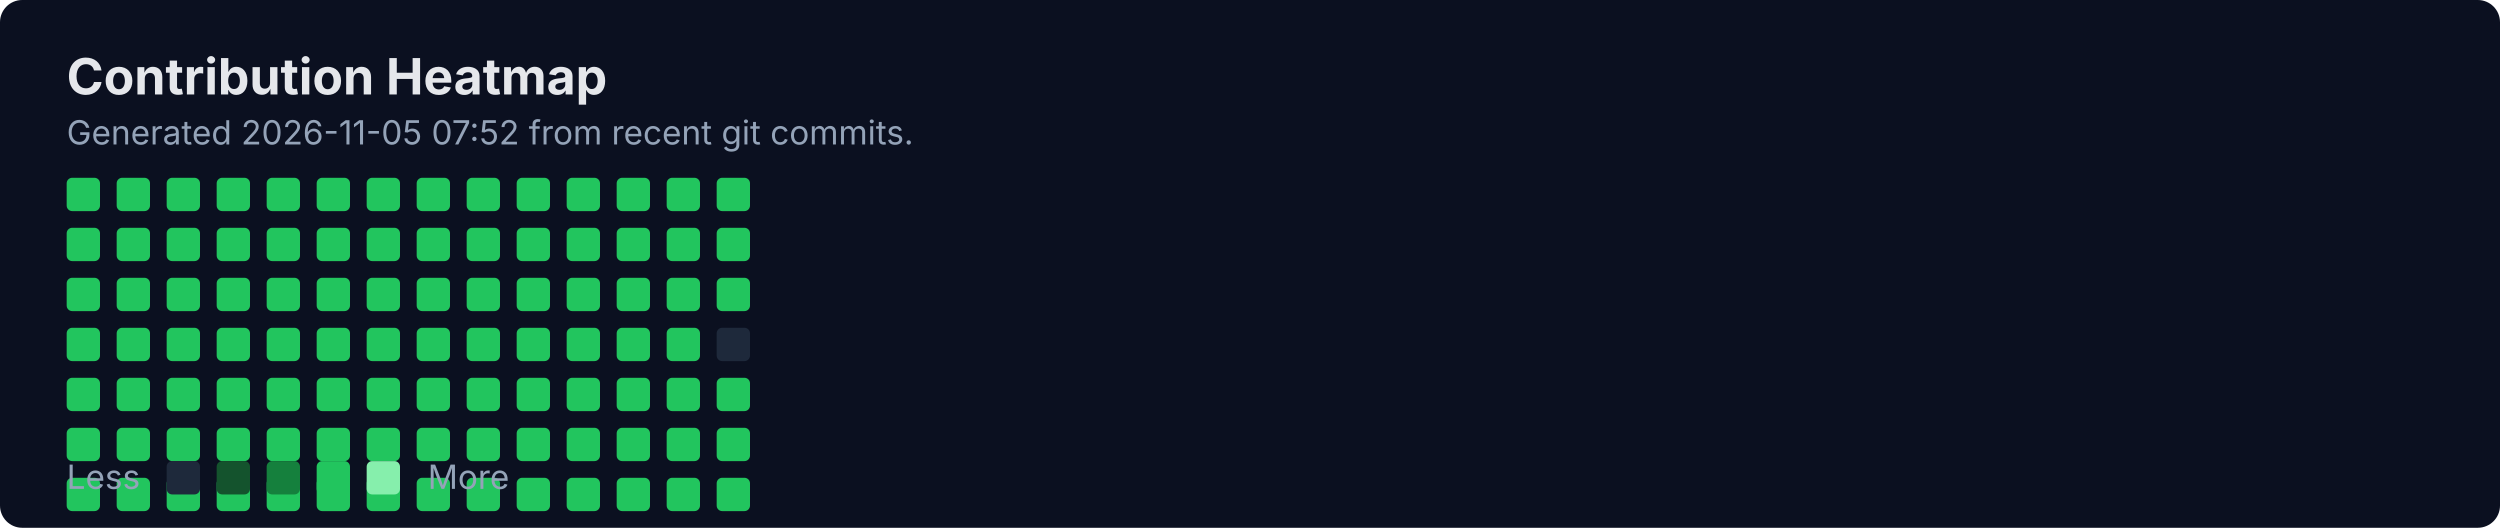
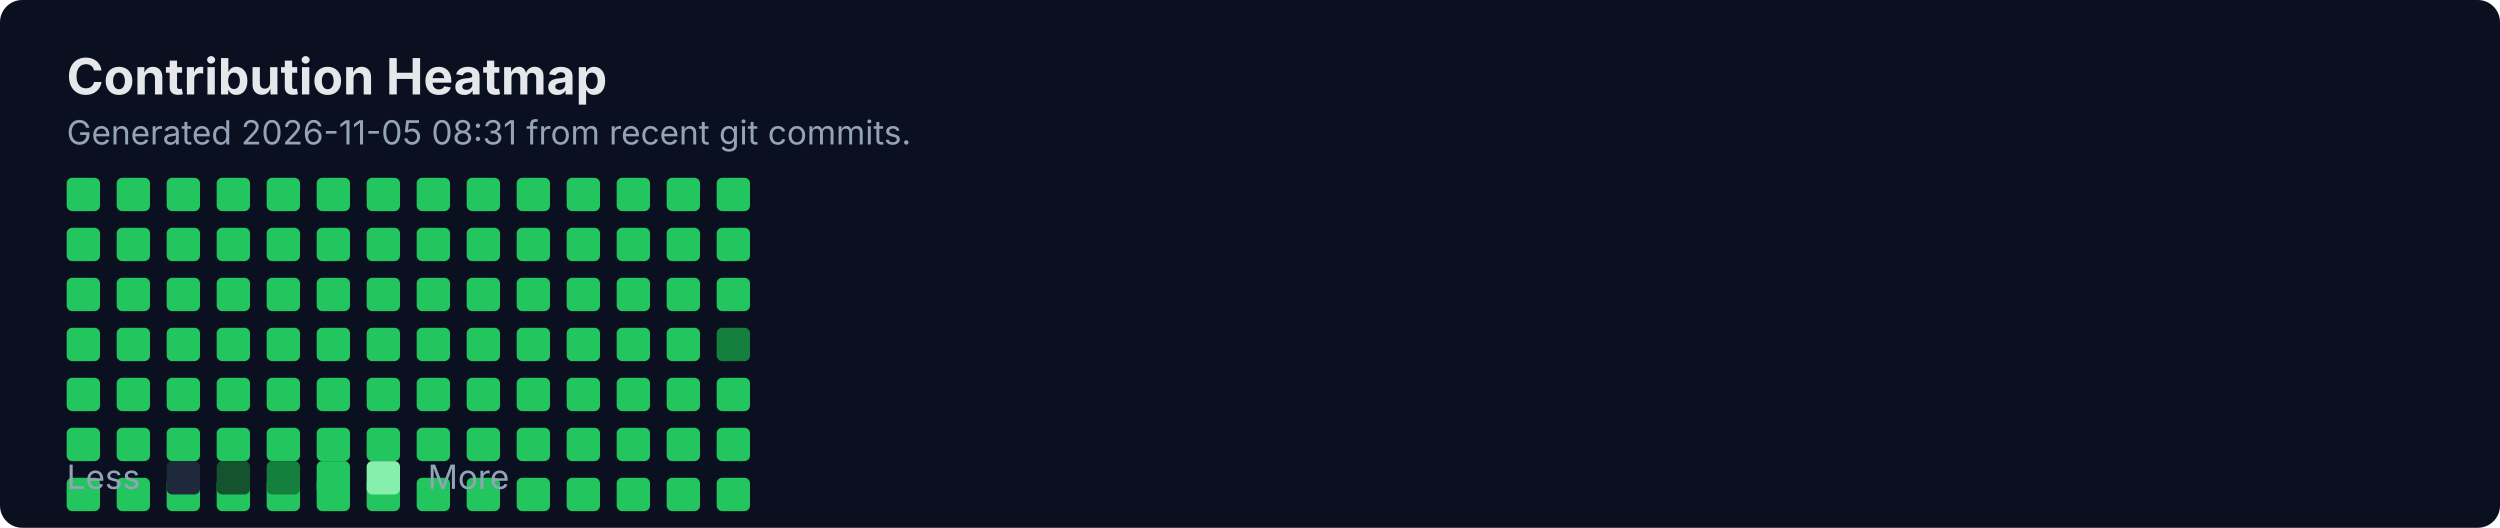
<svg xmlns="http://www.w3.org/2000/svg" width="900" height="190" viewBox="0 0 900 190" fill="none" role="img" aria-labelledby="title">
  <rect width="900" height="190" rx="8" fill="#0B1020" />
  <text x="24" y="34" fill="#E5E7EB" font-family="Inter, Segoe UI, Arial" font-size="18" font-weight="700">Contribution Heatmap</text>
-   <text x="24" y="52" fill="#94A3B8" font-family="Inter, Segoe UI, Arial" font-size="12">Generated 2026-11-05 07:52 from recent git commits.</text>
+   <text x="24" y="52" fill="#94A3B8" font-family="Inter, Segoe UI, Arial" font-size="12">Generated 2026-11-05 08:31 from recent git commits.</text>
  <rect x="24" y="136" width="12" height="12" rx="2" fill="#22C55E" />
  <rect x="24" y="154" width="12" height="12" rx="2" fill="#22C55E" />
  <rect x="24" y="172" width="12" height="12" rx="2" fill="#22C55E" />
  <rect x="24" y="64" width="12" height="12" rx="2" fill="#22C55E" />
  <rect x="24" y="82" width="12" height="12" rx="2" fill="#22C55E" />
  <rect x="24" y="100" width="12" height="12" rx="2" fill="#22C55E" />
  <rect x="24" y="118" width="12" height="12" rx="2" fill="#22C55E" />
  <rect x="42" y="136" width="12" height="12" rx="2" fill="#22C55E" />
  <rect x="42" y="154" width="12" height="12" rx="2" fill="#22C55E" />
  <rect x="42" y="172" width="12" height="12" rx="2" fill="#22C55E" />
  <rect x="42" y="64" width="12" height="12" rx="2" fill="#22C55E" />
  <rect x="42" y="82" width="12" height="12" rx="2" fill="#22C55E" />
  <rect x="42" y="100" width="12" height="12" rx="2" fill="#22C55E" />
  <rect x="42" y="118" width="12" height="12" rx="2" fill="#22C55E" />
  <rect x="60" y="136" width="12" height="12" rx="2" fill="#22C55E" />
  <rect x="60" y="154" width="12" height="12" rx="2" fill="#22C55E" />
  <rect x="60" y="172" width="12" height="12" rx="2" fill="#22C55E" />
  <rect x="60" y="64" width="12" height="12" rx="2" fill="#22C55E" />
  <rect x="60" y="82" width="12" height="12" rx="2" fill="#22C55E" />
  <rect x="60" y="100" width="12" height="12" rx="2" fill="#22C55E" />
  <rect x="60" y="118" width="12" height="12" rx="2" fill="#22C55E" />
  <rect x="78" y="136" width="12" height="12" rx="2" fill="#22C55E" />
  <rect x="78" y="154" width="12" height="12" rx="2" fill="#22C55E" />
  <rect x="78" y="172" width="12" height="12" rx="2" fill="#22C55E" />
  <rect x="78" y="64" width="12" height="12" rx="2" fill="#22C55E" />
  <rect x="78" y="82" width="12" height="12" rx="2" fill="#22C55E" />
  <rect x="78" y="100" width="12" height="12" rx="2" fill="#22C55E" />
  <rect x="78" y="118" width="12" height="12" rx="2" fill="#22C55E" />
  <rect x="96" y="136" width="12" height="12" rx="2" fill="#22C55E" />
  <rect x="96" y="154" width="12" height="12" rx="2" fill="#22C55E" />
  <rect x="96" y="172" width="12" height="12" rx="2" fill="#22C55E" />
  <rect x="96" y="64" width="12" height="12" rx="2" fill="#22C55E" />
  <rect x="96" y="82" width="12" height="12" rx="2" fill="#22C55E" />
  <rect x="96" y="100" width="12" height="12" rx="2" fill="#22C55E" />
  <rect x="96" y="118" width="12" height="12" rx="2" fill="#22C55E" />
  <rect x="114" y="136" width="12" height="12" rx="2" fill="#22C55E" />
  <rect x="114" y="154" width="12" height="12" rx="2" fill="#22C55E" />
  <rect x="114" y="172" width="12" height="12" rx="2" fill="#22C55E" />
  <rect x="114" y="64" width="12" height="12" rx="2" fill="#22C55E" />
  <rect x="114" y="82" width="12" height="12" rx="2" fill="#22C55E" />
  <rect x="114" y="100" width="12" height="12" rx="2" fill="#22C55E" />
  <rect x="114" y="118" width="12" height="12" rx="2" fill="#22C55E" />
  <rect x="132" y="136" width="12" height="12" rx="2" fill="#22C55E" />
  <rect x="132" y="154" width="12" height="12" rx="2" fill="#22C55E" />
  <rect x="132" y="172" width="12" height="12" rx="2" fill="#22C55E" />
  <rect x="132" y="64" width="12" height="12" rx="2" fill="#22C55E" />
  <rect x="132" y="82" width="12" height="12" rx="2" fill="#22C55E" />
  <rect x="132" y="100" width="12" height="12" rx="2" fill="#22C55E" />
  <rect x="132" y="118" width="12" height="12" rx="2" fill="#22C55E" />
  <rect x="150" y="136" width="12" height="12" rx="2" fill="#22C55E" />
  <rect x="150" y="154" width="12" height="12" rx="2" fill="#22C55E" />
  <rect x="150" y="172" width="12" height="12" rx="2" fill="#22C55E" />
  <rect x="150" y="64" width="12" height="12" rx="2" fill="#22C55E" />
  <rect x="150" y="82" width="12" height="12" rx="2" fill="#22C55E" />
  <rect x="150" y="100" width="12" height="12" rx="2" fill="#22C55E" />
  <rect x="150" y="118" width="12" height="12" rx="2" fill="#22C55E" />
  <rect x="168" y="136" width="12" height="12" rx="2" fill="#22C55E" />
  <rect x="168" y="154" width="12" height="12" rx="2" fill="#22C55E" />
  <rect x="168" y="172" width="12" height="12" rx="2" fill="#22C55E" />
  <rect x="168" y="64" width="12" height="12" rx="2" fill="#22C55E" />
  <rect x="168" y="82" width="12" height="12" rx="2" fill="#22C55E" />
  <rect x="168" y="100" width="12" height="12" rx="2" fill="#22C55E" />
  <rect x="168" y="118" width="12" height="12" rx="2" fill="#22C55E" />
  <rect x="186" y="136" width="12" height="12" rx="2" fill="#22C55E" />
  <rect x="186" y="154" width="12" height="12" rx="2" fill="#22C55E" />
  <rect x="186" y="172" width="12" height="12" rx="2" fill="#22C55E" />
  <rect x="186" y="64" width="12" height="12" rx="2" fill="#22C55E" />
  <rect x="186" y="82" width="12" height="12" rx="2" fill="#22C55E" />
  <rect x="186" y="100" width="12" height="12" rx="2" fill="#22C55E" />
  <rect x="186" y="118" width="12" height="12" rx="2" fill="#22C55E" />
  <rect x="204" y="136" width="12" height="12" rx="2" fill="#22C55E" />
  <rect x="204" y="154" width="12" height="12" rx="2" fill="#22C55E" />
  <rect x="204" y="172" width="12" height="12" rx="2" fill="#22C55E" />
  <rect x="204" y="64" width="12" height="12" rx="2" fill="#22C55E" />
  <rect x="204" y="82" width="12" height="12" rx="2" fill="#22C55E" />
  <rect x="204" y="100" width="12" height="12" rx="2" fill="#22C55E" />
  <rect x="204" y="118" width="12" height="12" rx="2" fill="#22C55E" />
  <rect x="222" y="136" width="12" height="12" rx="2" fill="#22C55E" />
  <rect x="222" y="154" width="12" height="12" rx="2" fill="#22C55E" />
  <rect x="222" y="172" width="12" height="12" rx="2" fill="#22C55E" />
  <rect x="222" y="64" width="12" height="12" rx="2" fill="#22C55E" />
  <rect x="222" y="82" width="12" height="12" rx="2" fill="#22C55E" />
  <rect x="222" y="100" width="12" height="12" rx="2" fill="#22C55E" />
  <rect x="222" y="118" width="12" height="12" rx="2" fill="#22C55E" />
  <rect x="240" y="136" width="12" height="12" rx="2" fill="#22C55E" />
  <rect x="240" y="154" width="12" height="12" rx="2" fill="#22C55E" />
  <rect x="240" y="172" width="12" height="12" rx="2" fill="#22C55E" />
  <rect x="240" y="64" width="12" height="12" rx="2" fill="#22C55E" />
  <rect x="240" y="82" width="12" height="12" rx="2" fill="#22C55E" />
  <rect x="240" y="100" width="12" height="12" rx="2" fill="#22C55E" />
  <rect x="240" y="118" width="12" height="12" rx="2" fill="#22C55E" />
  <rect x="258" y="136" width="12" height="12" rx="2" fill="#22C55E" />
  <rect x="258" y="154" width="12" height="12" rx="2" fill="#22C55E" />
  <rect x="258" y="172" width="12" height="12" rx="2" fill="#22C55E" />
  <rect x="258" y="64" width="12" height="12" rx="2" fill="#22C55E" />
  <rect x="258" y="82" width="12" height="12" rx="2" fill="#22C55E" />
  <rect x="258" y="100" width="12" height="12" rx="2" fill="#22C55E" />
-   <rect x="258" y="118" width="12" height="12" rx="2" fill="#1E293B" />
+   <rect x="258" y="118" width="12" height="12" rx="2" fill="#15803D" />
  <text x="24" y="176" fill="#94A3B8" font-family="Inter, Segoe UI, Arial" font-size="12">Less</text>
  <rect x="60" y="166" width="12" height="12" rx="2" fill="#1E293B" />
  <rect x="78" y="166" width="12" height="12" rx="2" fill="#14532D" />
  <rect x="96" y="166" width="12" height="12" rx="2" fill="#15803D" />
  <rect x="114" y="166" width="12" height="12" rx="2" fill="#22C55E" />
  <rect x="132" y="166" width="12" height="12" rx="2" fill="#86EFAC" />
  <text x="154" y="176" fill="#94A3B8" font-family="Inter, Segoe UI, Arial" font-size="12">More</text>
</svg>
